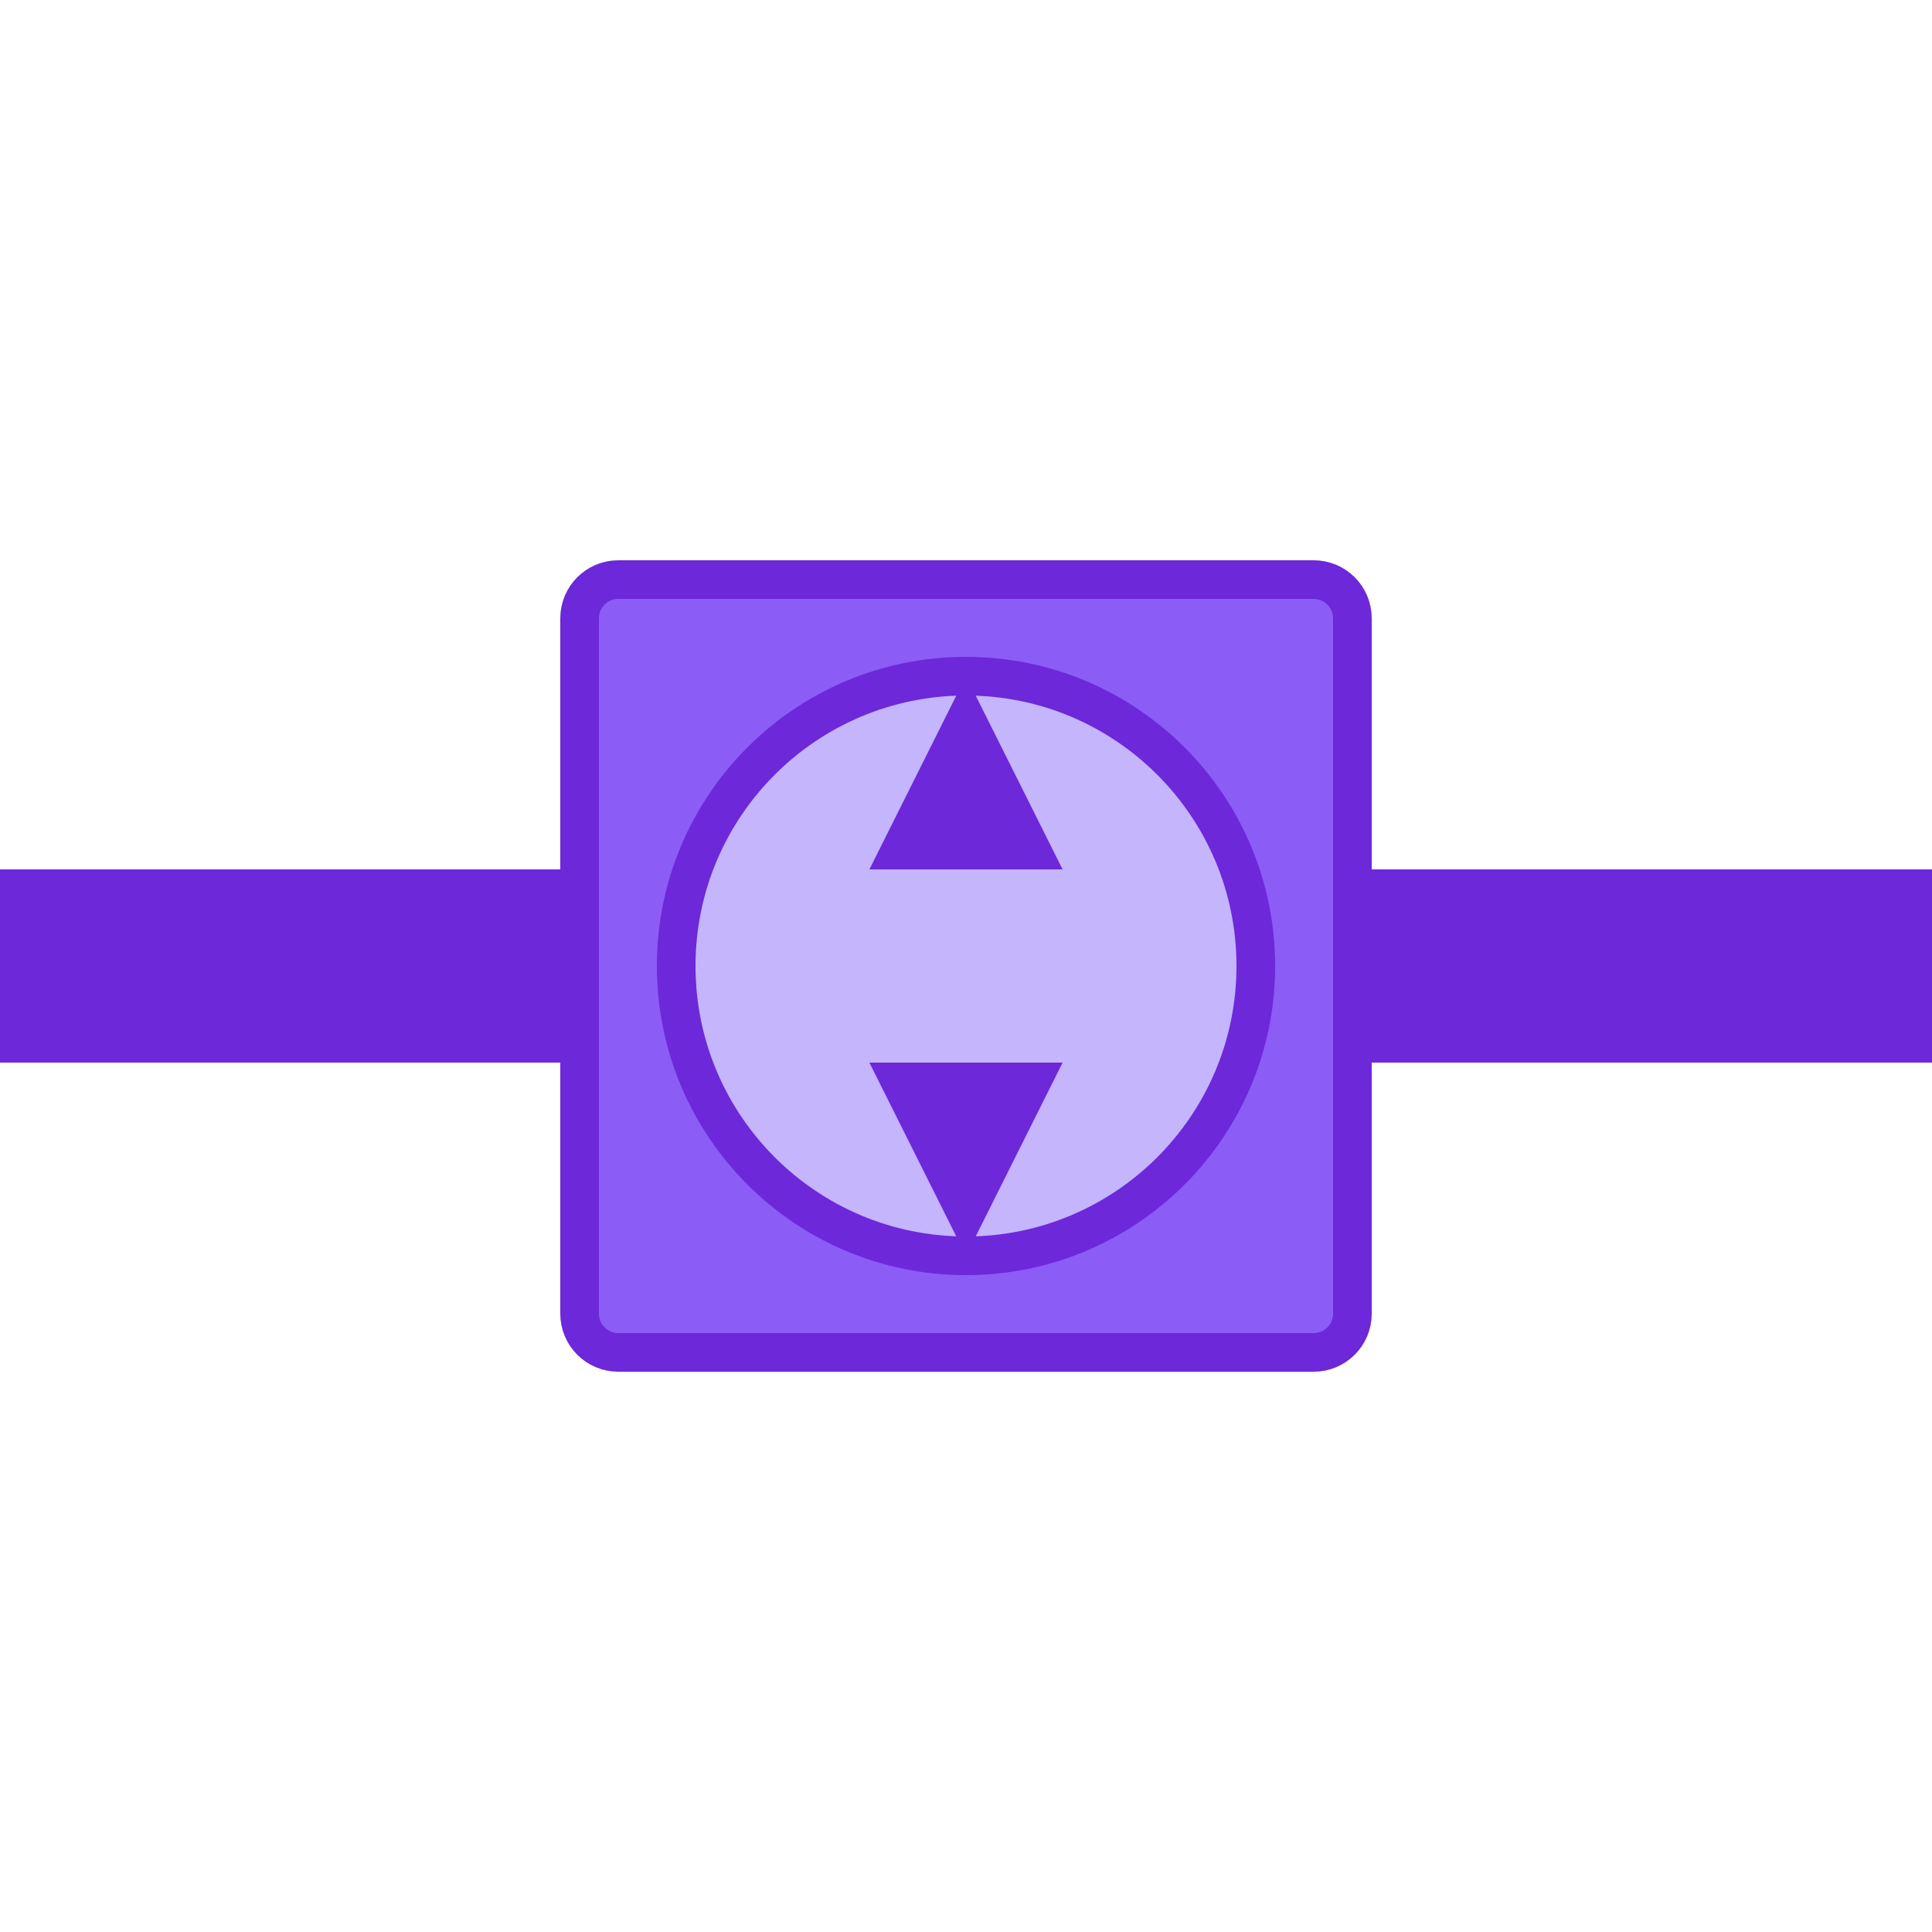
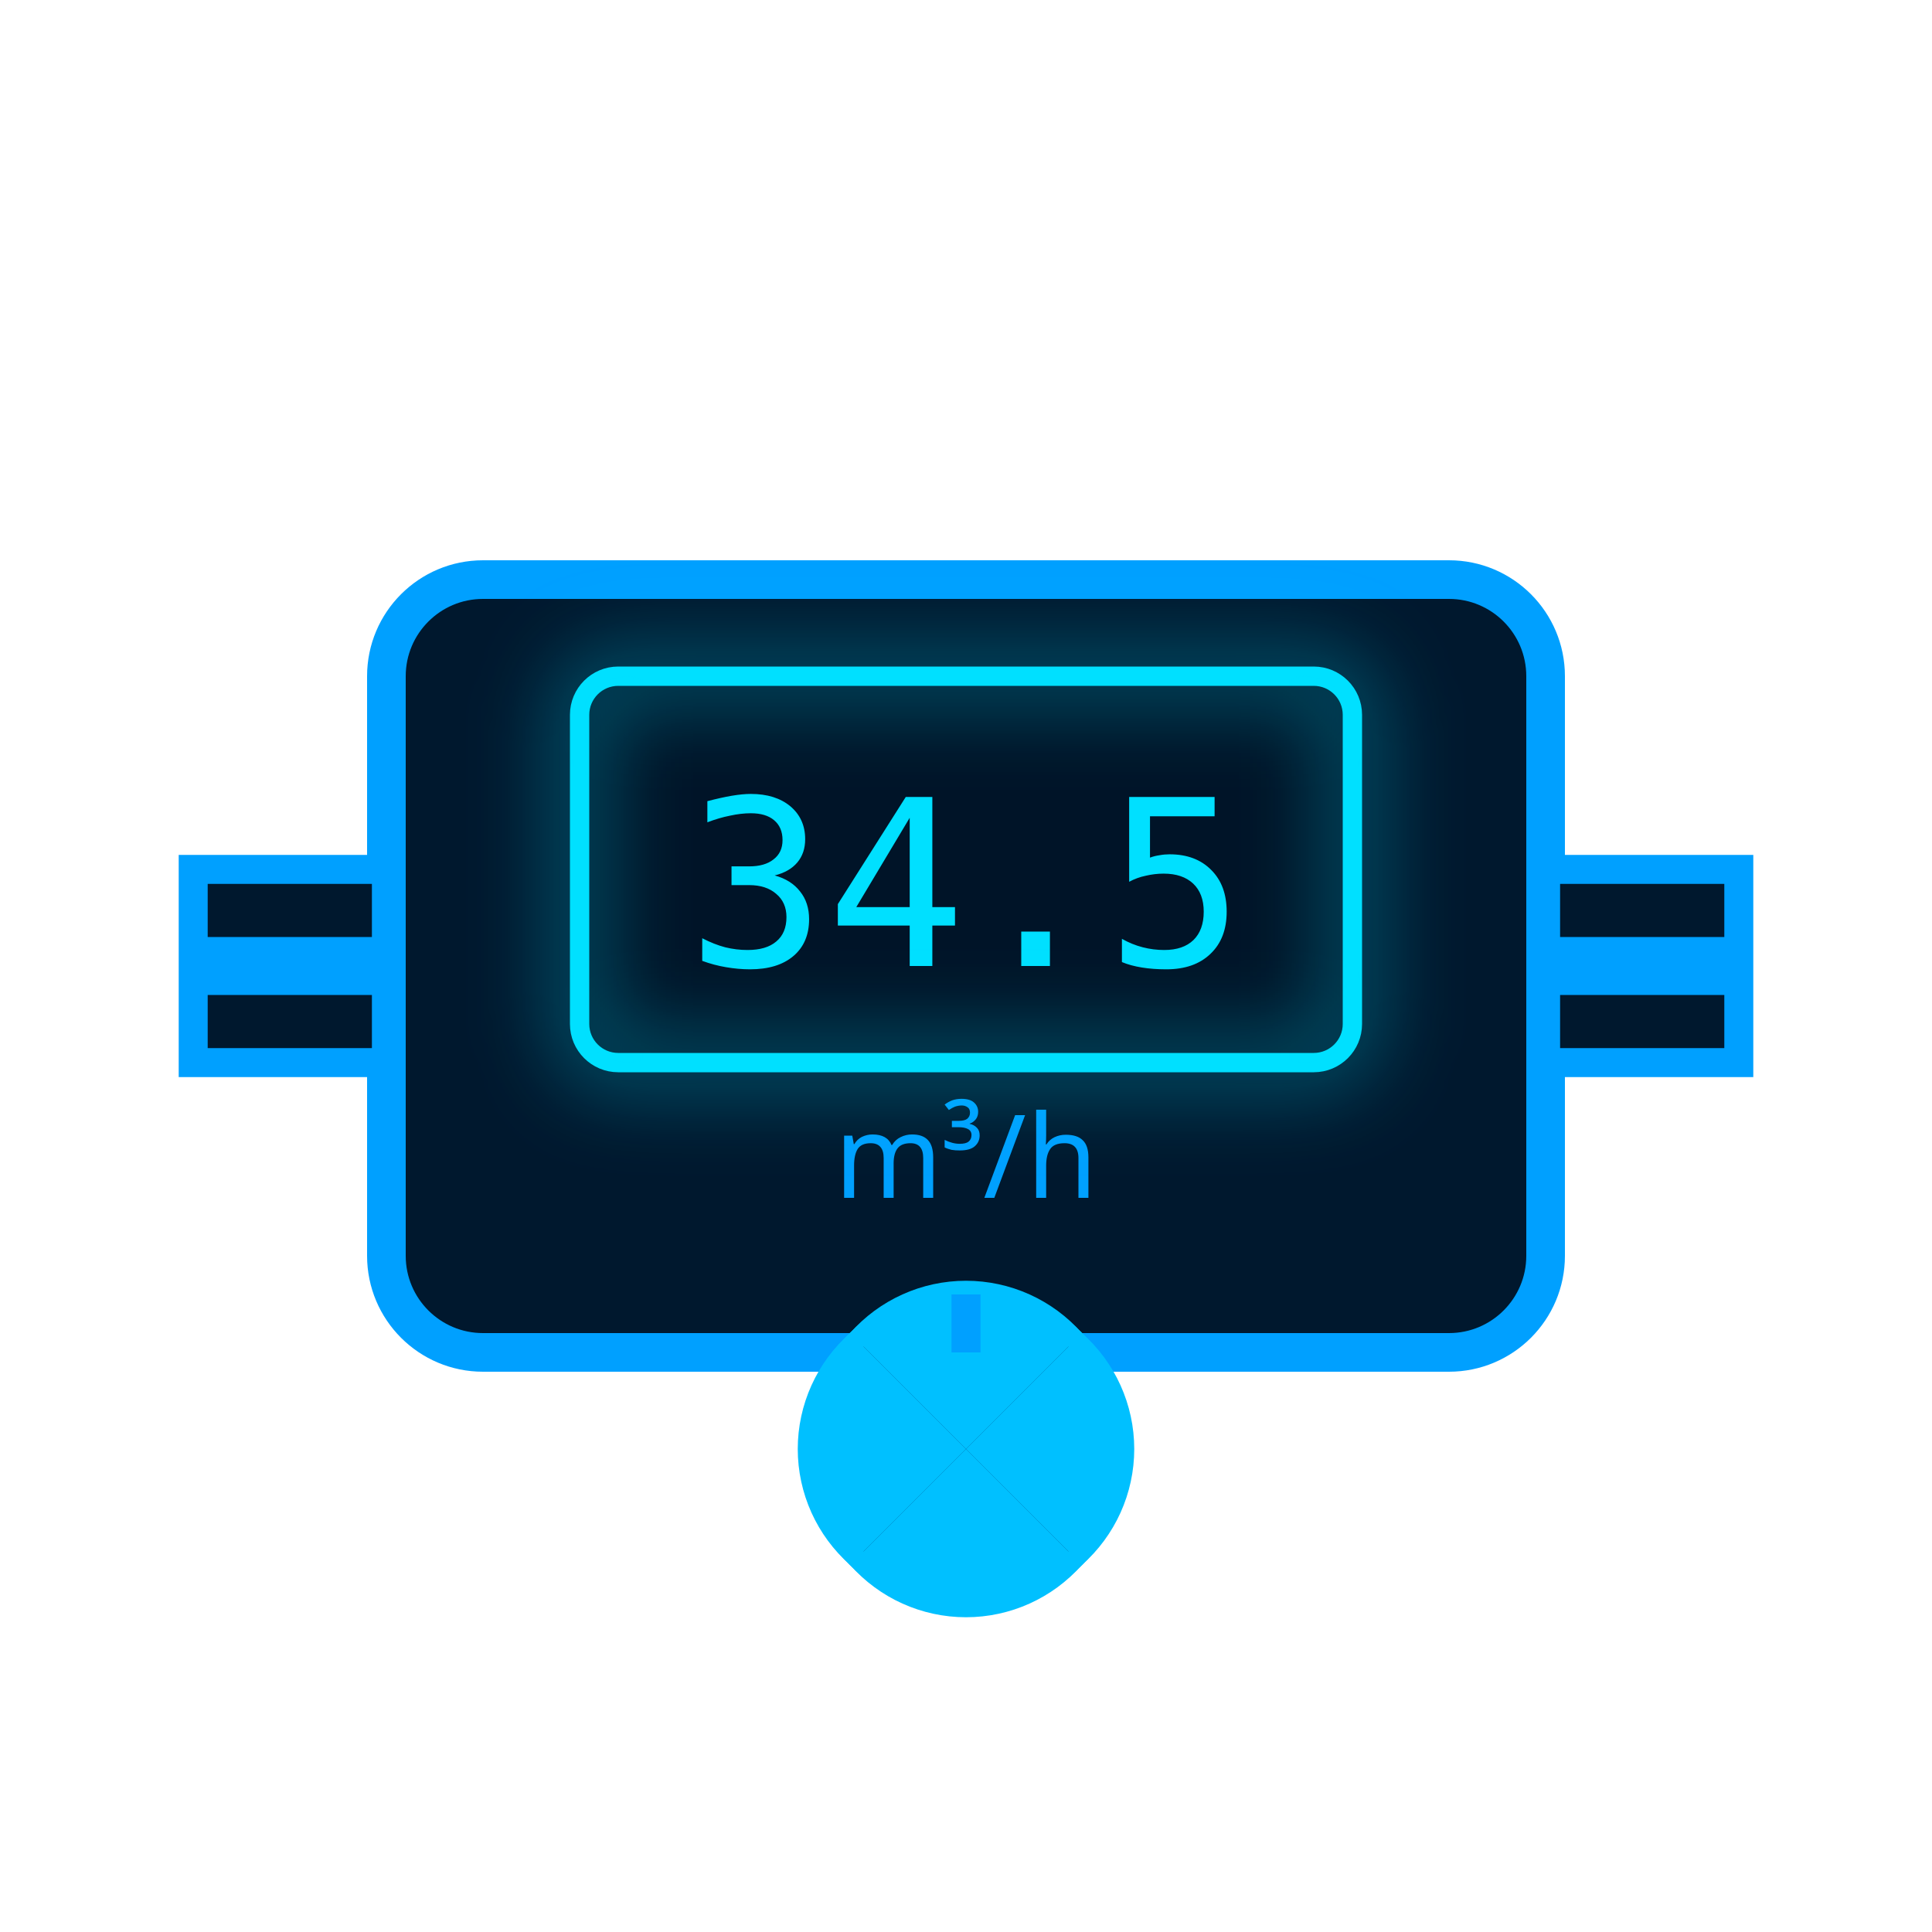
- <svg xmlns="http://www.w3.org/2000/svg" width="100" height="100" viewBox="0 0 100 100" fill="none">
-   <rect x="30" y="30" width="40" height="40" rx="2" fill="#8B5CF6" stroke="#6D28D9" stroke-width="2" />
-   <circle cx="50" cy="50" r="15" fill="#C4B5FD" stroke="#6D28D9" stroke-width="2" />
-   <rect x="0" y="45" width="30" height="10" fill="#6D28D9" />
-   <rect x="70" y="45" width="30" height="10" fill="#6D28D9" />
-   <path d="M50 35 L55 45 L45 45 Z" fill="#6D28D9" />
-   <path d="M50 65 L45 55 L55 55 Z" fill="#6D28D9" />
+ <svg xmlns="http://www.w3.org/2000/svg" width="100" height="100" viewBox="0 0 100 100">
+   <rect x="20" y="30" width="60" height="40" rx="5" fill="#00182e" stroke="#00a0ff" stroke-width="2" />
+   <rect x="30" y="35" width="40" height="20" rx="2" fill="#001428" stroke="#00e0ff" stroke-width="1" />
+   <text x="50" y="50" font-family="monospace" font-size="12" text-anchor="middle" fill="#00e0ff">34.5</text>
+   <text x="50" y="62" font-family="sans-serif" font-size="6" text-anchor="middle" fill="#00a0ff">m³/h</text>
+   <rect x="10" y="45" width="10" height="10" fill="#00182e" stroke="#00a0ff" stroke-width="1.5" />
+   <rect x="80" y="45" width="10" height="10" fill="#00182e" stroke="#00a0ff" stroke-width="1.5" />
+   <line x1="20" y1="50" x2="10" y2="50" stroke="#00a0ff" stroke-width="3" />
+   <line x1="80" y1="50" x2="90" y2="50" stroke="#00a0ff" stroke-width="3" />
+   <g transform="translate(50, 75)">
+     <circle cx="0" cy="0" r="8" fill="#004080" stroke="#00c0ff" stroke-width="1" />
+     <path d="M0,0 L-6,-6 A8,8 0 0,1 6,-6 Z" fill="#00c0ff" transform="rotate(0, 0, 0)" />
+     <path d="M0,0 L-6,-6 A8,8 0 0,1 6,-6 Z" fill="#00c0ff" transform="rotate(90, 0, 0)" />
+     <path d="M0,0 L-6,-6 A8,8 0 0,1 6,-6 Z" fill="#00c0ff" transform="rotate(180, 0, 0)" />
+     <path d="M0,0 L-6,-6 A8,8 0 0,1 6,-6 Z" fill="#00c0ff" transform="rotate(270, 0, 0)" />
+   </g>
+   <line x1="50" y1="70" x2="50" y2="67" stroke="#00a0ff" stroke-width="1.5" />
+   <rect x="30" y="35" width="40" height="20" rx="2" fill="none" stroke="rgba(0,224,255,0.3)" stroke-width="3" filter="blur(2px)" />
</svg>
